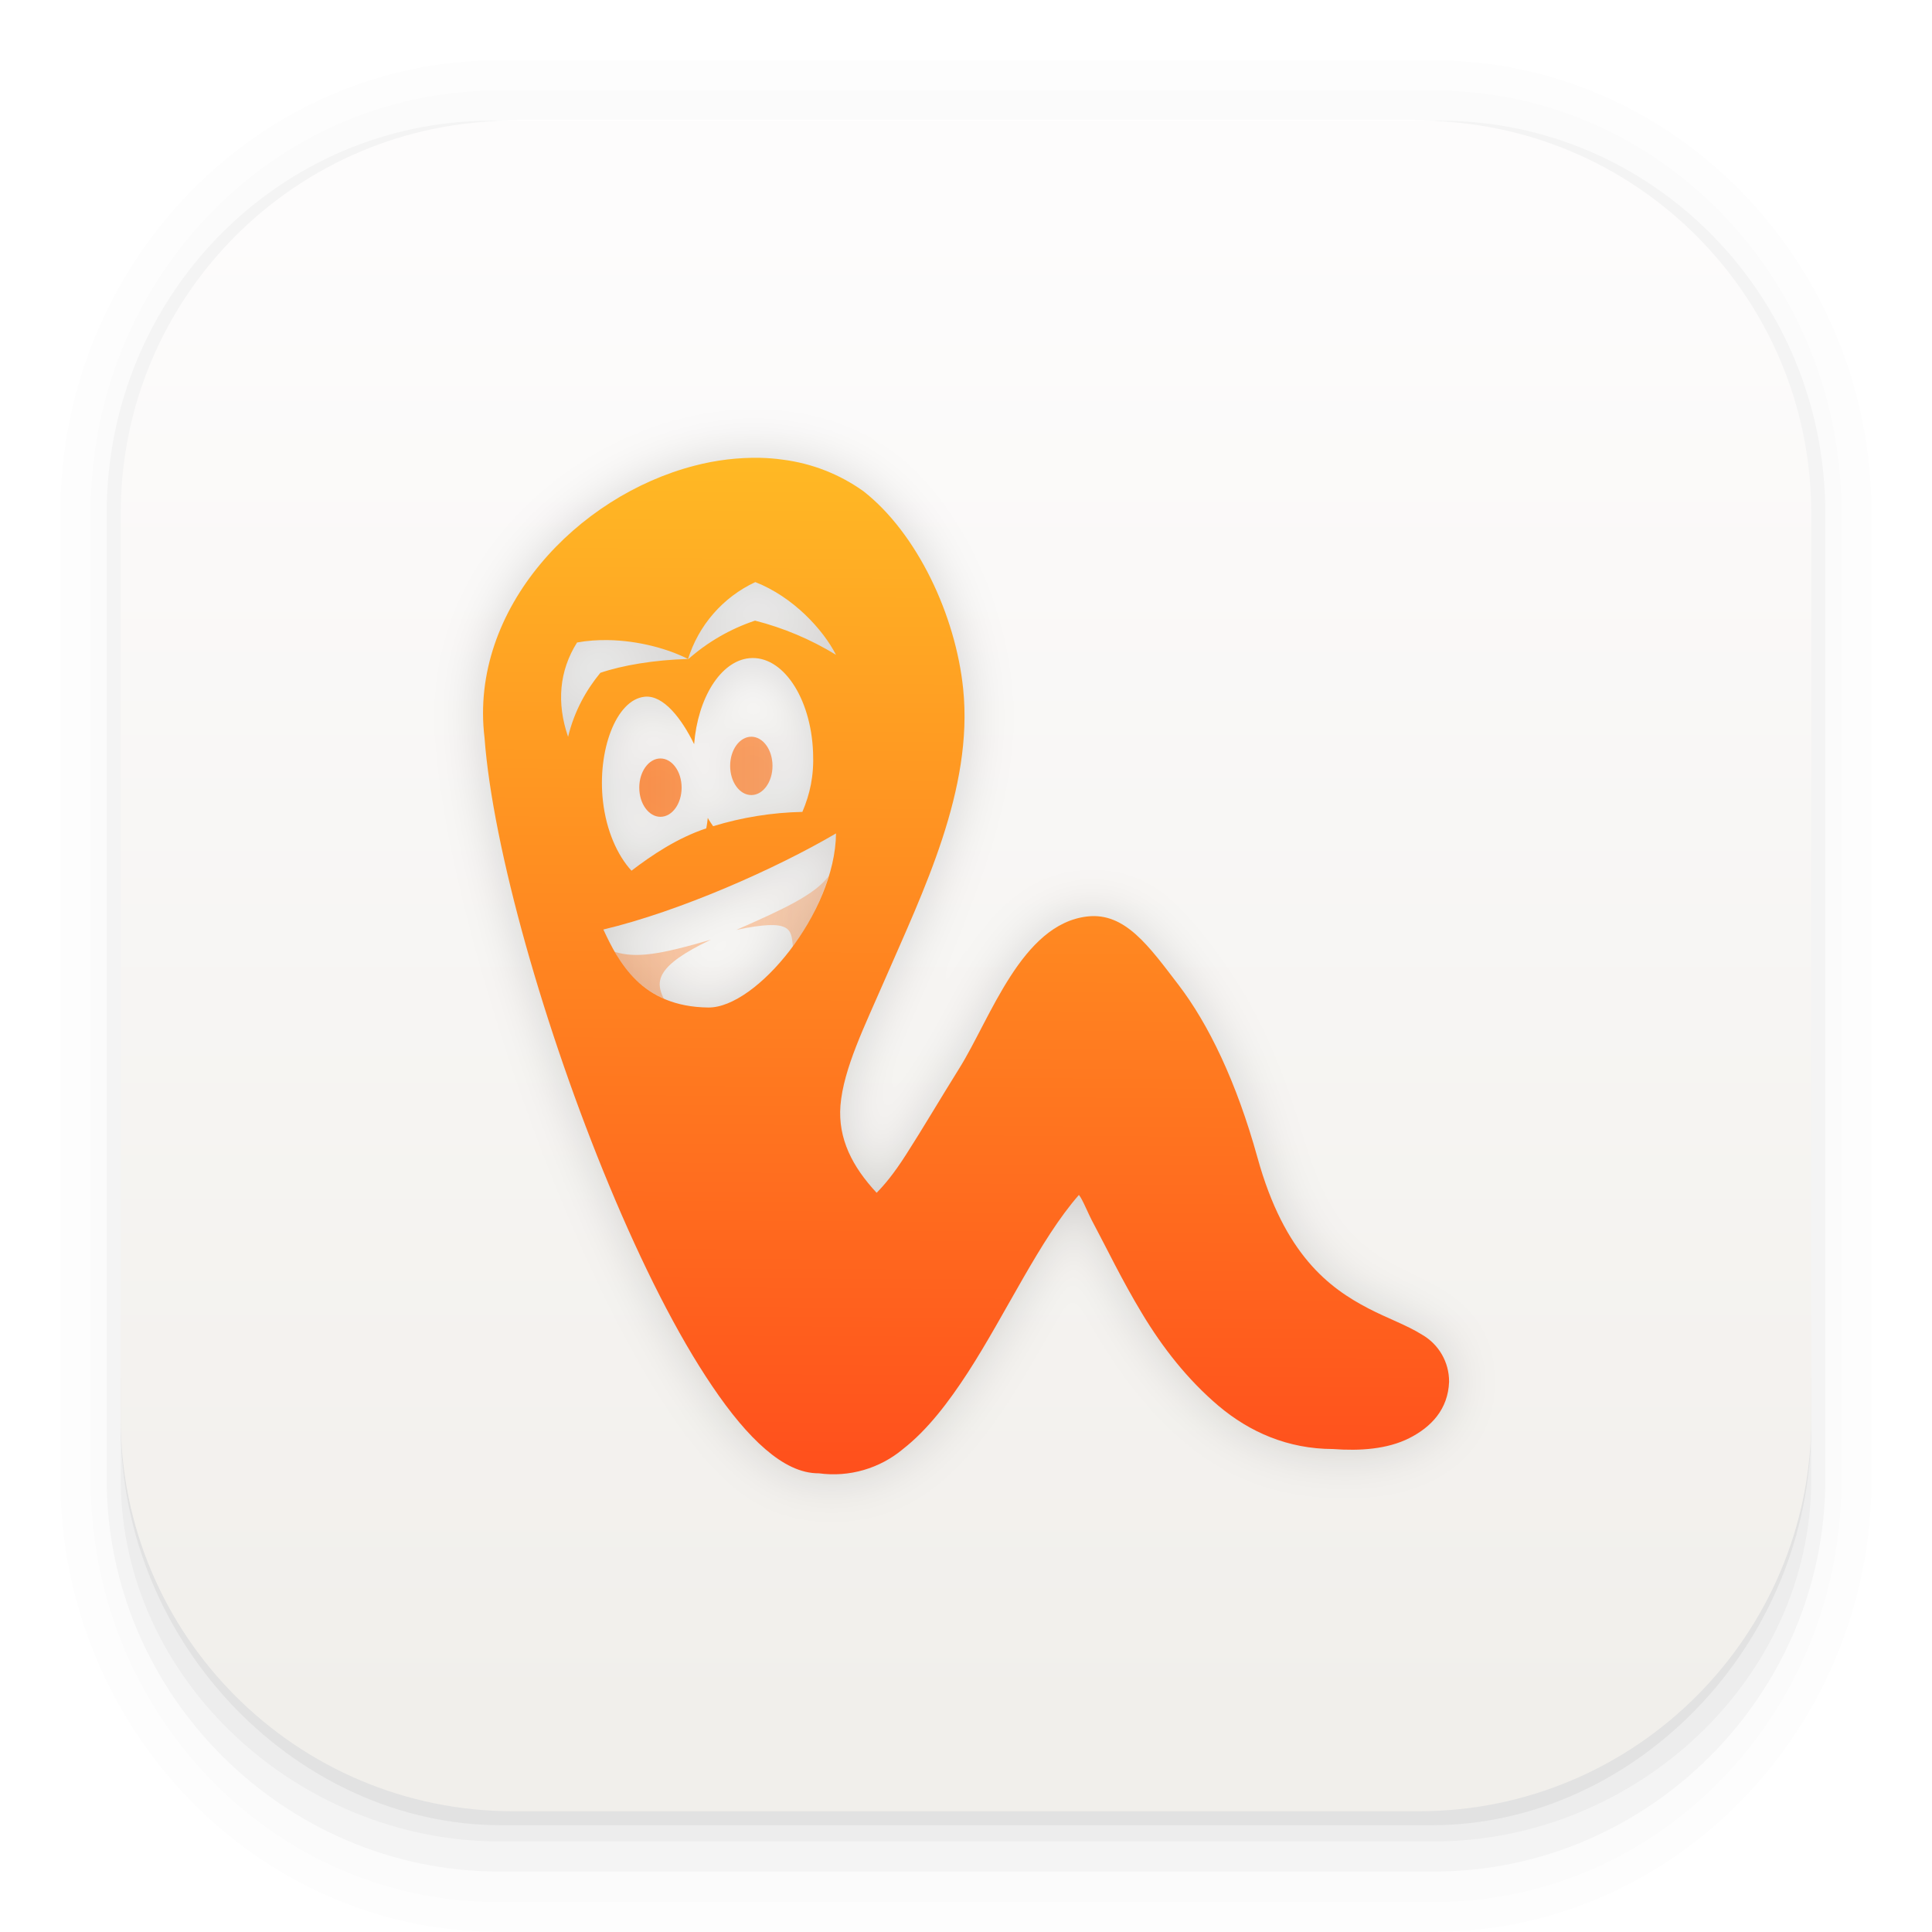
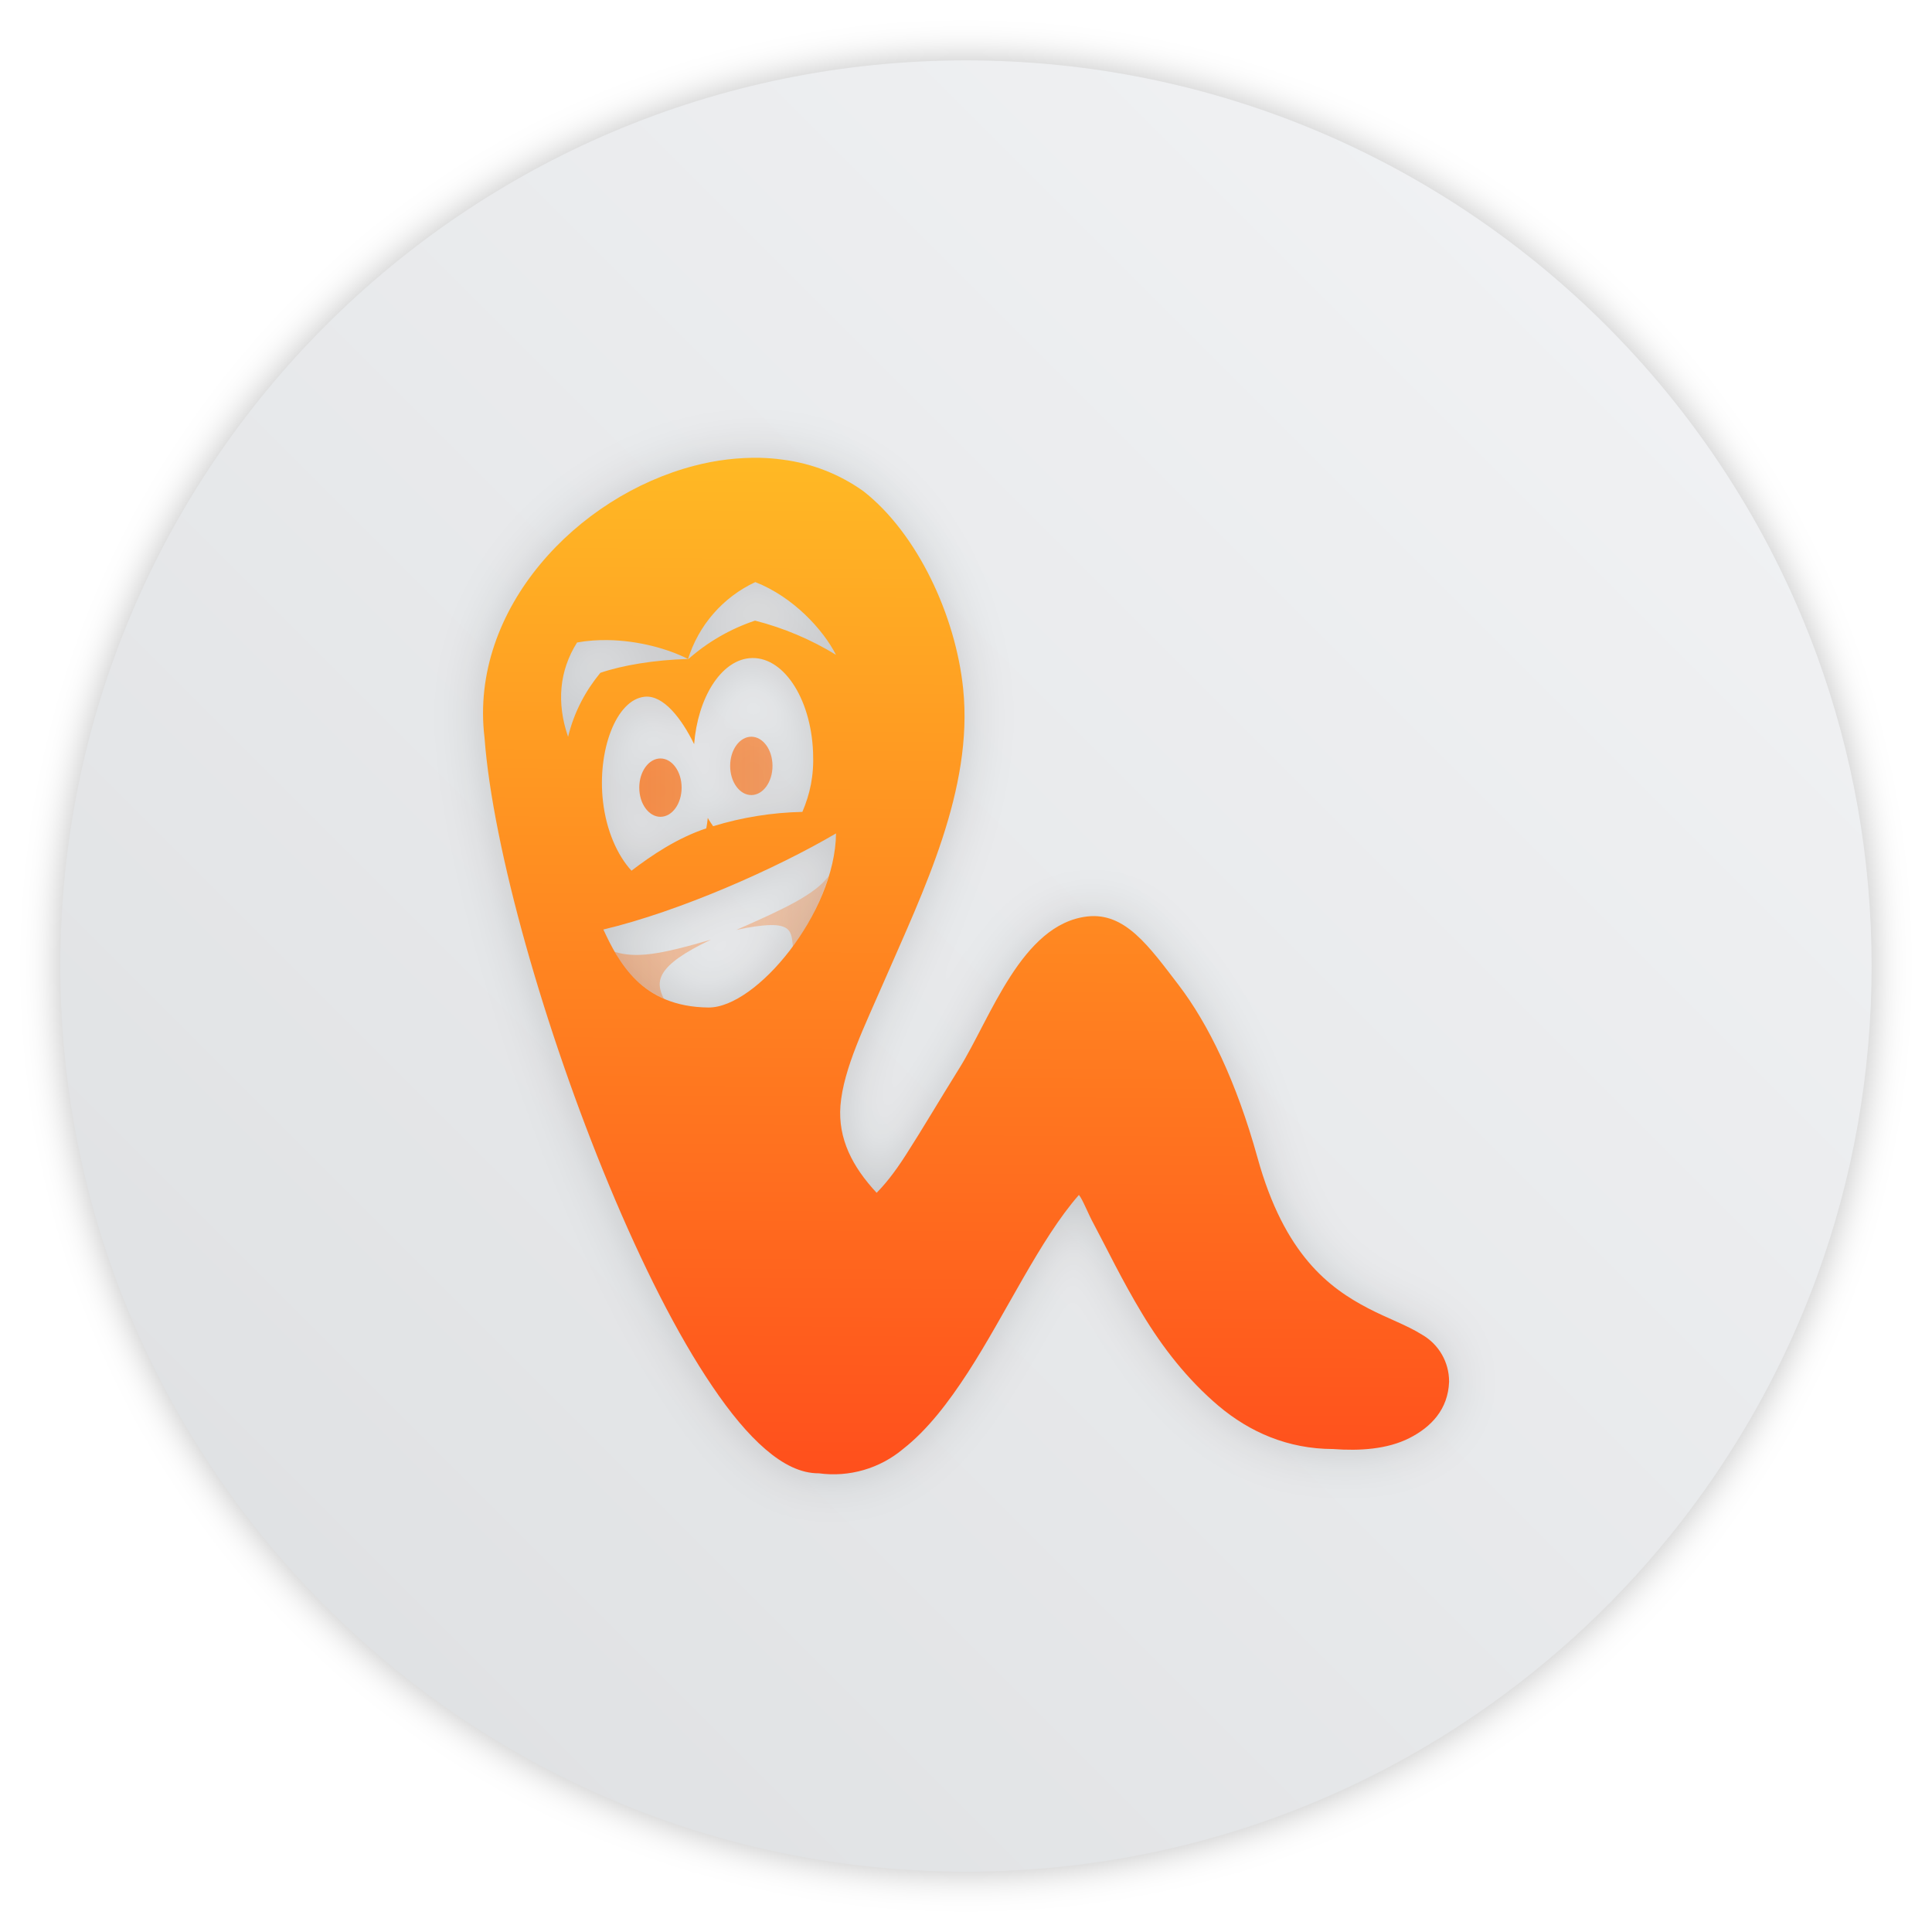
- <svg xmlns="http://www.w3.org/2000/svg" width="64" height="64" version="1.1">
-   <defs>
-     <linearGradient id="linearGradient867" x1="32.243" x2="32.42" y1="47.827" y2="14.844" gradientTransform="translate(-1.0711 -.33699)" gradientUnits="userSpaceOnUse">
-       <stop stop-color="#ff4c1c" offset="0" />
-       <stop stop-color="#ffbf25" offset="1" />
+ <svg xmlns="http://www.w3.org/2000/svg" xmlns:xlink="http://www.w3.org/1999/xlink" id="svg54" version="1.1" height="64" width="64">
+   <defs id="defs20">
+     <linearGradient gradientUnits="userSpaceOnUse" gradientTransform="translate(-1.0711 -.33699)" y2="14.844" y1="47.827" x2="32.42" x1="32.243" id="linearGradient867">
+       <stop id="stop2" offset="0" stop-color="#ff4c1c" />
+       <stop id="stop4" offset="1" stop-color="#ffbf25" />
    </linearGradient>
-     <linearGradient id="linearGradient871" x1="12.684" x2="48.336" y1="29.802" y2="29.802" gradientTransform="translate(-1.0711 -.33699)" gradientUnits="userSpaceOnUse">
-       <stop stop-color="#f60" offset="0" />
-       <stop stop-color="#f60" stop-opacity="0" offset="1" />
+     <linearGradient gradientUnits="userSpaceOnUse" gradientTransform="translate(-1.0711 -.33699)" y2="29.802" y1="29.802" x2="48.336" x1="12.684" id="linearGradient871">
+       <stop id="stop7" offset="0" stop-color="#f60" />
+       <stop id="stop9" offset="1" stop-opacity="0" stop-color="#f60" />
    </linearGradient>
-     <filter id="filter908" x="-.062" y="-.059" width="1.123" height="1.117" color-interpolation-filters="sRGB">
-       <feGaussianBlur stdDeviation="0.741" />
+     <filter color-interpolation-filters="sRGB" height="1.117" width="1.123" y="-.059" x="-.062" id="filter908">
+       <feGaussianBlur id="feGaussianBlur12" stdDeviation="0.741" />
    </filter>
-     <linearGradient id="linearGradient862-3" x1="7.937" x2="7.937" y1="15.081" y2="1.852" gradientTransform="matrix(3.7795 0 0 3.7795 .00014309 .031541)" gradientUnits="userSpaceOnUse">
-       <stop stop-color="#f1efeb" offset="0" />
-       <stop stop-color="#fdfcfc" offset="1" />
+     <linearGradient gradientUnits="userSpaceOnUse" gradientTransform="matrix(3.7795 0 0 3.7795 .00014309 .031541)" y2="1.852" y1="15.081" x2="7.937" x1="7.937" id="linearGradient862-3">
+       <stop id="stop15" offset="0" stop-color="#f1efeb" />
+       <stop id="stop17" offset="1" stop-color="#fdfcfc" />
+     </linearGradient>
+     <linearGradient id="b">
+       <stop id="stop2-3" offset="0" />
+       <stop id="stop4-6" offset="1" stop-opacity="0" />
+     </linearGradient>
+     <filter color-interpolation-filters="sRGB" height="1.12" width="1.12" y="-.06" x="-.06" id="f">
+       <feGaussianBlur id="feGaussianBlur7" stdDeviation="0.8" />
+     </filter>
+     <linearGradient gradientUnits="userSpaceOnUse" gradientTransform="translate(2e-6)" y2="18.279" y1="45.992" x2="31.967" x1="31.989" id="q">
+       <stop id="stop10" offset="0" stop-color="#b14de5" />
+       <stop id="stop12" offset="1" stop-color="#58b1fe" />
+     </linearGradient>
+     <linearGradient xlink:href="#b" gradientUnits="userSpaceOnUse" y2="39.058" y1="39.058" x2="25.662" x1="22.379" id="p" />
+     <linearGradient xlink:href="#b" gradientUnits="userSpaceOnUse" y2="35.746" y1="35.746" x2="43.432" x1="37.506" id="o" />
+     <linearGradient xlink:href="#b" gradientUnits="userSpaceOnUse" y2="27.973" y1="27.973" x2="41.135" x1="31.584" id="n" />
+     <linearGradient xlink:href="#b" gradientUnits="userSpaceOnUse" y2="34.732" y1="34.732" x2="48" x1="43.43" id="m" />
+     <linearGradient xlink:href="#b" gradientUnits="userSpaceOnUse" y2="20.433" y1="20.433" x2="32.521" x1="22.865" id="l" />
+     <linearGradient xlink:href="#b" gradientUnits="userSpaceOnUse" y2="27.005" y1="27.005" x2="25.662" x1="16" id="k" />
+     <linearGradient xlink:href="#b" gradientUnits="userSpaceOnUse" y2="23.394" y1="23.394" x2="41.135" x1="31.584" id="j" />
+     <linearGradient xlink:href="#b" gradientUnits="userSpaceOnUse" y2="34.403" y1="34.403" x2="37.506" x1="25.662" id="i" />
+     <linearGradient xlink:href="#b" gradientUnits="userSpaceOnUse" y2="35.674" y1="35.674" x2="25.662" x1="16" id="h" />
+     <linearGradient xlink:href="#b" gradientUnits="userSpaceOnUse" y2="26.826" y1="26.826" x2="31.584" x1="25.661" id="g" />
+     <linearGradient gradientUnits="userSpaceOnUse" gradientTransform="matrix(3.7795,0,0,3.7795,-109.1659,0.031541)" y2="1.852" y1="15.081" x2="7.937" x1="7.937" id="linearGradient862-3-7">
+       <stop id="stop25" offset="0" stop-color="#f1efeb" />
+       <stop id="stop27" offset="1" stop-color="#fdfcfc" />
+     </linearGradient>
+     <filter id="filter11290" x="-0.024" y="-0.024" width="1.048" height="1.048" color-interpolation-filters="sRGB">
+       <feGaussianBlur stdDeviation="0.159" id="feGaussianBlur861" />
+     </filter>
+     <linearGradient id="linearGradient1057">
+       <stop stop-color="#fff" offset="0" id="stop924" />
+       <stop stop-color="#fff" stop-opacity="0" offset="1" id="stop926" />
+     </linearGradient>
+     <linearGradient id="linearGradient982" x1="34.999" x2="34.999" y1="27.545" y2="52.847" gradientTransform="matrix(1.5625,0,0,1.5625,0.40633,-5.1891)" gradientUnits="userSpaceOnUse">
+       <stop stop-color="#32b4ff" offset="0" id="stop929" />
+       <stop stop-color="#3287ff" offset="1" id="stop931" />
+     </linearGradient>
+     <style type="text/css" id="style934" />
+     <style type="text/css" id="style936" />
+     <linearGradient id="linearGradient1047" x1="21.314" x2="21.314" y1="18.052" y2="43.681" gradientTransform="matrix(1.5625,0,0,1.5625,-9.2253,1.3231)" gradientUnits="userSpaceOnUse">
+       <stop stop-color="#14dc78" offset="0" id="stop938" />
+       <stop stop-color="#14a03c" offset="1" id="stop940" />
+     </linearGradient>
+     <linearGradient id="linearGradient1049" x1="41.729" x2="41.729" y1="12.316" y2="37.368" gradientTransform="matrix(1.5625,0,0,1.5625,-8.1072,-10.908)" gradientUnits="userSpaceOnUse">
+       <stop stop-color="#ff3c64" offset="0" id="stop943" />
+       <stop stop-color="#ff4628" offset="1" id="stop945" />
+     </linearGradient>
+     <linearGradient id="linearGradient1059" x1="34.427" x2="34.427" y1="32.234" y2="39.768" gradientTransform="matrix(1,0,0,1.2271,0.20646,-10.975)" gradientUnits="userSpaceOnUse" xlink:href="#linearGradient1057" />
+     <linearGradient id="linearGradient1063" x1="34.427" x2="34.427" y1="32.234" y2="39.768" gradientTransform="matrix(1,0,0,1.2271,-12.55,-19.793)" gradientUnits="userSpaceOnUse" xlink:href="#linearGradient1057" />
+     <linearGradient id="linearGradient1067" x1="34.427" x2="34.427" y1="32.234" y2="39.768" gradientTransform="matrix(1,0,0,1.2271,5.7554,-25.761)" gradientUnits="userSpaceOnUse" xlink:href="#linearGradient1057" />
+     <filter id="filter11290-3" x="-.024" y="-.024" width="1.048" height="1.048" color-interpolation-filters="sRGB">
+       <feGaussianBlur stdDeviation="0.159" id="feGaussianBlur951" />
+     </filter>
+     <linearGradient id="linearGradient1005" x1=".739" x2="16.388" y1="16.296" y2=".647" gradientTransform="matrix(3.7796,0,0,3.7796,-0.131551,0.025017)" gradientUnits="userSpaceOnUse">
+       <stop stop-color="#dddfe1" offset="0" id="stop954" />
+       <stop stop-color="#f3f4f6" offset="1" id="stop956" />
    </linearGradient>
  </defs>
-   <g transform="scale(3.7796)" shape-rendering="auto">
-     <path d="m4.369 0.529c-2.114 0-3.84 1.784-3.84 3.968v8.467c0 2.185 1.726 3.968 3.84 3.968h8.194c2.114 0 3.84-1.784 3.84-3.968v-8.467c0-2.185-1.726-3.968-3.84-3.968zm0.257 0.521h7.681c1.844 0 3.329 1.534 3.329 3.44v7.937c0 1.906-1.485 3.44-3.329 3.44h-7.681c-1.844 0-3.329-1.534-3.329-3.44v-7.937c0-1.906 1.485-3.44 3.329-3.44z" color="#000000" color-rendering="auto" dominant-baseline="auto" image-rendering="auto" opacity=".01" solid-color="#000000" stop-color="#000000" style="font-feature-settings:normal;font-variant-alternates:normal;font-variant-caps:normal;font-variant-east-asian:normal;font-variant-ligatures:normal;font-variant-numeric:normal;font-variant-position:normal;font-variation-settings:normal;inline-size:0;isolation:auto;mix-blend-mode:normal;shape-margin:0;shape-padding:0;text-decoration-color:#000000;text-decoration-line:none;text-decoration-style:solid;text-indent:0;text-orientation:mixed;text-transform:none;white-space:normal" />
-     <path d="m4.359 0.794c-1.967 0-3.564 1.653-3.564 3.688v8.5c0 2.035 1.597 3.688 3.564 3.688h8.216c1.967 0 3.564-1.653 3.564-3.688v-8.5c0-2.035-1.598-3.688-3.564-3.688zm0.272 0.256h7.672c1.842 0 3.325 1.534 3.325 3.44v7.937c0 1.906-1.483 3.44-3.325 3.44h-7.672c-1.842 0-3.325-1.534-3.325-3.44v-7.937c0-1.906 1.483-3.44 3.325-3.44z" color="#000000" color-rendering="auto" dominant-baseline="auto" image-rendering="auto" opacity=".01" solid-color="#000000" stop-color="#000000" style="font-feature-settings:normal;font-variant-alternates:normal;font-variant-caps:normal;font-variant-east-asian:normal;font-variant-ligatures:normal;font-variant-numeric:normal;font-variant-position:normal;font-variation-settings:normal;inline-size:0;isolation:auto;mix-blend-mode:normal;shape-margin:0;shape-padding:0;text-decoration-color:#000000;text-decoration-line:none;text-decoration-style:solid;text-indent:0;text-orientation:mixed;text-transform:none;white-space:normal" />
-     <g>
-       <path d="m4.31 1.058c-1.866 0-3.375 1.538-3.375 3.439v8.467c0 1.901 1.57 3.439 3.436 3.439h8.2c1.866 0 3.427-1.538 3.427-3.439v-8.467c0-1.901-1.51-3.439-3.376-3.439h-0.097c1.794 0.087 3.214 1.582 3.214 3.432v7.937c0 1.906-1.506 3.44-3.377 3.44h-7.79c-1.871 0-3.377-1.534-3.377-3.44v-7.937c0-1.85 1.42-3.345 3.214-3.432z" color="#000000" color-rendering="auto" dominant-baseline="auto" image-rendering="auto" opacity=".03" solid-color="#000000" stop-color="#000000" style="font-feature-settings:normal;font-variant-alternates:normal;font-variant-caps:normal;font-variant-east-asian:normal;font-variant-ligatures:normal;font-variant-numeric:normal;font-variant-position:normal;font-variation-settings:normal;inline-size:0;isolation:auto;mix-blend-mode:normal;shape-margin:0;shape-padding:0;text-decoration-color:#000000;text-decoration-line:none;text-decoration-style:solid;text-indent:0;text-orientation:mixed;text-transform:none;white-space:normal" />
-       <path transform="scale(.26458)" d="m4 46.969v2.031c0 6.648 5.896 12 12.544 12h30.961c6.648 0 12.495-5.352 12.495-12v-1.992c-0.021 7.185-5.81 12.963-13 12.963h-29.998c-7.203 0-13.002-5.799-13.002-13.002z" color="#000000" color-rendering="auto" dominant-baseline="auto" image-rendering="auto" opacity=".03" solid-color="#000000" stop-color="#000000" style="font-feature-settings:normal;font-variant-alternates:normal;font-variant-caps:normal;font-variant-east-asian:normal;font-variant-ligatures:normal;font-variant-numeric:normal;font-variant-position:normal;font-variation-settings:normal;inline-size:0;isolation:auto;mix-blend-mode:normal;shape-margin:0;shape-padding:0;text-decoration-color:#000000;text-decoration-line:none;text-decoration-style:solid;text-indent:0;text-orientation:mixed;text-transform:none;white-space:normal" />
-       <path d="m1.058 11.906v0.592c0 1.939 1.573 3.499 3.332 3.499h8.16c1.759 0 3.324-1.561 3.324-3.499v-0.581c-0.006 2.095-1.537 3.78-3.439 3.78h-7.937c-1.906 0-3.44-1.691-3.44-3.792z" color="#000000" color-rendering="auto" dominant-baseline="auto" image-rendering="auto" opacity=".05" solid-color="#000000" stop-color="#000000" style="font-feature-settings:normal;font-variant-alternates:normal;font-variant-caps:normal;font-variant-east-asian:normal;font-variant-ligatures:normal;font-variant-numeric:normal;font-variant-position:normal;font-variation-settings:normal;inline-size:0;isolation:auto;mix-blend-mode:normal;shape-margin:0;shape-padding:0;text-decoration-color:#000000;text-decoration-line:none;text-decoration-style:solid;text-indent:0;text-orientation:mixed;text-transform:none;white-space:normal" />
-     </g>
+   <circle transform="matrix(3.7796,0,0,3.7796,-0.102788,0.02458453)" cx="8.494" cy="8.46" r="7.938" filter="url(#filter11290)" opacity="0.25" stroke-width="0.14" id="circle961" style="filter:url(#filter11290-3);image-rendering:optimizeSpeed" />
+   <path style="fill:url(#linearGradient1005);image-rendering:optimizeSpeed" d="m 62,32 c 0,3.596 -0.633,7.045 -1.794,10.24 -0.807,2.221 -1.869,4.321 -3.152,6.264 -0.538,0.817 -1.115,1.605 -1.729,2.363 -1.964,2.426 -4.298,4.538 -6.919,6.253 -0.965,0.632 -1.968,1.21 -3.006,1.728 -4.032,2.018 -8.584,3.153 -13.401,3.153 -4.817,0 -9.369,-1.135 -13.401,-3.153 -1.038,-0.518 -2.042,-1.096 -3.007,-1.728 -2.654,-1.738 -5.016,-3.883 -6.996,-6.349 -0.615,-0.764 -1.192,-1.56 -1.729,-2.384 -1.249,-1.91 -2.284,-3.971 -3.075,-6.149 -1.161,-3.195 -1.793,-6.642 -1.793,-10.237 0,-16.569 13.432,-30.001 30.001,-30.001 8.317,0 15.843,3.385 21.277,8.851 1.566,1.575 2.958,3.323 4.144,5.214 1.121,1.78 2.057,3.688 2.786,5.695 1.161,3.196 1.794,6.644 1.794,10.24 z" fill="url(#linearGradient1005)" stroke-width="0.117" id="path963" />
+   <g id="g44" stroke-width="3.78" opacity=".15" filter="url(#filter908)" transform="matrix(1.1081 0 0 1.1081 -4.3729 -2.7843)">
+     <path id="path38" fill-rule="evenodd" d="m26.684 16.199a7.249 7.249 0 0 0-1.984 0.238c-1.746 0.454-3.417 1.511-4.607 2.947-1.187 1.429-1.896 3.247-1.662 5.182 0.246 3.303 1.795 8.738 3.727 13.387 0.968 2.328 2.03 4.453 3.088 6.01 0.529 0.782 1.055 1.421 1.584 1.875 0.518 0.446 1.05 0.723 1.598 0.719a3.235 3.235 0 0 0 2.518-0.73c0.729-0.571 1.354-1.39 1.94-2.293 1.134-1.754 2.154-3.98 3.314-5.299 0.113 0.132 0.268 0.55 0.453 0.887 0.363 0.677 0.833 1.661 1.438 2.662 0.605 1.005 1.348 1.964 2.285 2.758 0.934 0.786 2.072 1.285 3.418 1.289 0.809 0.06 1.625 0.005 2.279-0.324 0.661-0.333 1.163-0.865 1.193-1.685v-0.008a1.61 1.61 0 0 0-0.809-1.402c-0.457-0.287-1.016-0.479-1.605-0.785-1.175-0.612-2.509-1.607-3.311-4.498-0.635-2.294-1.475-4.011-2.359-5.168-0.884-1.153-1.598-2.179-2.728-2.051-1.969 0.223-2.895 3.046-3.832 4.543-0.575 0.922-1.115 1.839-1.584 2.568-0.378 0.593-0.662 0.924-0.885 1.15-0.726-0.779-1.158-1.617-1.082-2.607 0.091-1.111 0.727-2.381 1.312-3.731 1.172-2.695 2.664-5.727 2.357-8.725-0.223-2.192-1.37-4.648-2.981-5.91a5.303 5.303 0 0 0-2.42-0.945 5.76 5.76 0 0 0-0.654-0.053zm-0.158 3.715c1.138 0.446 2.027 1.422 2.412 2.174a8.818 8.818 0 0 0-2.42-1.022 5.783 5.783 0 0 0-2.006 1.16 3.78 3.78 0 0 1 2.014-2.312zm-4.406 1.734c0.922 0.014 1.812 0.267 2.393 0.564-1.009 0.03-1.95 0.187-2.619 0.414-0.42 0.51-0.776 1.135-0.965 1.914-0.348-1.013-0.265-1.974 0.268-2.82 0.304-0.056 0.617-0.077 0.924-0.072zm4.229 0.541c0.986-0.094 1.84 1.169 1.904 2.816 0.03 0.707-0.094 1.246-0.32 1.779a9.808 9.808 0 0 0-2.668 0.428c-0.053-0.083-0.115-0.159-0.16-0.25-0.008 0.106-0.026 0.212-0.045 0.314-0.873 0.291-1.632 0.805-2.236 1.266-0.423-0.461-0.753-1.203-0.852-2.072-0.174-1.504 0.386-3.042 1.248-3.129 0.563-0.057 1.11 0.666 1.477 1.418 0.11-1.383 0.791-2.487 1.652-2.57zm2.59 5.238c-0.026 2.374-2.382 5.216-3.814 5.205-2.014-0.019-2.702-1.387-3.141-2.332 2.275-0.54 5.167-1.822 6.955-2.873z" />
+     <path id="path40" d="m24.323 26.059a0.633 0.872 0 0 1-1.266 0 0.633 0.872 0 1 1 1.266 0zm2.717-0.65a0.633 0.872 0 0 1-1.266 0 0.633 0.872 0 1 1 1.266 0z" />
+     <path id="path42" opacity=".5" d="m28.719 28.705c-0.416 0.548-1.296 0.964-2.759 1.606 1.667-0.351 1.637-0.011 1.69 0.499a7.068 7.068 0 0 0 1.07-2.105zm-3.515 1.897c-1.55 0.454-2.23 0.559-2.88 0.367a3.084 3.084 0 0 0 1.466 1.399c-0.253-0.51-0.253-0.975 1.41-1.765z" />
  </g>
-   <rect x="4" y="4" width="56" height="56" rx="13.002" ry="13.002" fill="url(#linearGradient862-3)" stroke-width="3.78" />
-   <g transform="matrix(1.1081 0 0 1.1081 -4.3729 -2.7843)" filter="url(#filter908)" opacity=".15" stroke-width="3.78">
-     <path d="m26.684 16.199a7.249 7.249 0 0 0-1.984 0.238c-1.746 0.454-3.417 1.511-4.607 2.947-1.187 1.429-1.896 3.247-1.662 5.182 0.246 3.303 1.795 8.738 3.727 13.387 0.968 2.328 2.03 4.453 3.088 6.01 0.529 0.782 1.055 1.421 1.584 1.875 0.518 0.446 1.05 0.723 1.598 0.719a3.235 3.235 0 0 0 2.518-0.73c0.729-0.571 1.354-1.39 1.94-2.293 1.134-1.754 2.154-3.98 3.314-5.299 0.113 0.132 0.268 0.55 0.453 0.887 0.363 0.677 0.833 1.661 1.438 2.662 0.605 1.005 1.348 1.964 2.285 2.758 0.934 0.786 2.072 1.285 3.418 1.289 0.809 0.06 1.625 0.005 2.279-0.324 0.661-0.333 1.163-0.865 1.193-1.685v-0.008a1.61 1.61 0 0 0-0.809-1.402c-0.457-0.287-1.016-0.479-1.605-0.785-1.175-0.612-2.509-1.607-3.311-4.498-0.635-2.294-1.475-4.011-2.359-5.168-0.884-1.153-1.598-2.179-2.728-2.051-1.969 0.223-2.895 3.046-3.832 4.543-0.575 0.922-1.115 1.839-1.584 2.568-0.378 0.593-0.662 0.924-0.885 1.15-0.726-0.779-1.158-1.617-1.082-2.607 0.091-1.111 0.727-2.381 1.312-3.731 1.172-2.695 2.664-5.727 2.357-8.725-0.223-2.192-1.37-4.648-2.981-5.91a5.303 5.303 0 0 0-2.42-0.945 5.76 5.76 0 0 0-0.654-0.053zm-0.158 3.715c1.138 0.446 2.027 1.422 2.412 2.174a8.818 8.818 0 0 0-2.42-1.022 5.783 5.783 0 0 0-2.006 1.16 3.78 3.78 0 0 1 2.014-2.312zm-4.406 1.734c0.922 0.014 1.812 0.267 2.393 0.564-1.009 0.03-1.95 0.187-2.619 0.414-0.42 0.51-0.776 1.135-0.965 1.914-0.348-1.013-0.265-1.974 0.268-2.82 0.304-0.056 0.617-0.077 0.924-0.072zm4.229 0.541c0.986-0.094 1.84 1.169 1.904 2.816 0.03 0.707-0.094 1.246-0.32 1.779a9.808 9.808 0 0 0-2.668 0.428c-0.053-0.083-0.115-0.159-0.16-0.25-0.008 0.106-0.026 0.212-0.045 0.314-0.873 0.291-1.632 0.805-2.236 1.266-0.423-0.461-0.753-1.203-0.852-2.072-0.174-1.504 0.386-3.042 1.248-3.129 0.563-0.057 1.11 0.666 1.477 1.418 0.11-1.383 0.791-2.487 1.652-2.57zm2.59 5.238c-0.026 2.374-2.382 5.216-3.814 5.205-2.014-0.019-2.702-1.387-3.141-2.332 2.275-0.54 5.167-1.822 6.955-2.873z" fill-rule="evenodd" />
-     <path d="m24.323 26.059a0.633 0.872 0 0 1-1.266 0 0.633 0.872 0 1 1 1.266 0zm2.717-0.65a0.633 0.872 0 0 1-1.266 0 0.633 0.872 0 1 1 1.266 0z" />
-     <path d="m28.719 28.705c-0.416 0.548-1.296 0.964-2.759 1.606 1.667-0.351 1.637-0.011 1.69 0.499a7.068 7.068 0 0 0 1.07-2.105zm-3.515 1.897c-1.55 0.454-2.23 0.559-2.88 0.367a3.084 3.084 0 0 0 1.466 1.399c-0.253-0.51-0.253-0.975 1.41-1.765z" opacity=".5" />
+   <g id="g52" stroke-width="3.78" transform="matrix(1.1081 0 0 1.1081 -4.3729 -2.7843)">
+     <path id="path46" fill-rule="evenodd" fill="url(#linearGradient867)" d="m26.684 16.199a7.249 7.249 0 0 0-1.984 0.238c-1.746 0.454-3.417 1.511-4.607 2.947-1.187 1.429-1.896 3.247-1.662 5.182 0.246 3.303 1.795 8.738 3.727 13.387 0.968 2.328 2.03 4.453 3.088 6.01 0.529 0.782 1.055 1.421 1.584 1.875 0.518 0.446 1.05 0.723 1.598 0.719a3.235 3.235 0 0 0 2.518-0.73c0.729-0.571 1.354-1.39 1.94-2.293 1.134-1.754 2.154-3.98 3.314-5.299 0.113 0.132 0.268 0.55 0.453 0.887 0.363 0.677 0.833 1.661 1.438 2.662 0.605 1.005 1.348 1.964 2.285 2.758 0.934 0.786 2.072 1.285 3.418 1.289 0.809 0.06 1.625 0.005 2.279-0.324 0.661-0.333 1.163-0.865 1.193-1.685v-0.008a1.61 1.61 0 0 0-0.809-1.402c-0.457-0.287-1.016-0.479-1.605-0.785-1.175-0.612-2.509-1.607-3.311-4.498-0.635-2.294-1.475-4.011-2.359-5.168-0.884-1.153-1.598-2.179-2.728-2.051-1.969 0.223-2.895 3.046-3.832 4.543-0.575 0.922-1.115 1.839-1.584 2.568-0.378 0.593-0.662 0.924-0.885 1.15-0.726-0.779-1.158-1.617-1.082-2.607 0.091-1.111 0.727-2.381 1.312-3.731 1.172-2.695 2.664-5.727 2.357-8.725-0.223-2.192-1.37-4.648-2.981-5.91a5.303 5.303 0 0 0-2.42-0.945 5.76 5.76 0 0 0-0.654-0.053zm-0.158 3.715c1.138 0.446 2.027 1.422 2.412 2.174a8.818 8.818 0 0 0-2.42-1.022 5.783 5.783 0 0 0-2.006 1.16 3.78 3.78 0 0 1 2.014-2.312zm-4.406 1.734c0.922 0.014 1.812 0.267 2.393 0.564-1.009 0.03-1.95 0.187-2.619 0.414-0.42 0.51-0.776 1.135-0.965 1.914-0.348-1.013-0.265-1.974 0.268-2.82 0.304-0.056 0.617-0.077 0.924-0.072zm4.229 0.541c0.986-0.094 1.84 1.169 1.904 2.816 0.03 0.707-0.094 1.246-0.32 1.779a9.808 9.808 0 0 0-2.668 0.428c-0.053-0.083-0.115-0.159-0.16-0.25-0.008 0.106-0.026 0.212-0.045 0.314-0.873 0.291-1.632 0.805-2.236 1.266-0.423-0.461-0.753-1.203-0.852-2.072-0.174-1.504 0.386-3.042 1.248-3.129 0.563-0.057 1.11 0.666 1.477 1.418 0.11-1.383 0.791-2.487 1.652-2.57zm2.59 5.238c-0.026 2.374-2.382 5.216-3.814 5.205-2.014-0.019-2.702-1.387-3.141-2.332 2.275-0.54 5.167-1.822 6.955-2.873z" />
+     <path id="path48" fill="url(#linearGradient871)" d="m24.323 26.059a0.633 0.872 0 0 1-1.266 0 0.633 0.872 0 1 1 1.266 0zm2.717-0.65a0.633 0.872 0 0 1-1.266 0 0.633 0.872 0 1 1 1.266 0z" />
+     <path id="path50" opacity=".5" fill="url(#linearGradient871)" d="m28.719 28.705c-0.416 0.548-1.296 0.964-2.759 1.606 1.667-0.351 1.637-0.011 1.69 0.499a7.068 7.068 0 0 0 1.07-2.105zm-3.515 1.897c-1.55 0.454-2.23 0.559-2.88 0.367a3.084 3.084 0 0 0 1.466 1.399c-0.253-0.51-0.253-0.975 1.41-1.765z" />
  </g>
-   <g transform="matrix(1.1081 0 0 1.1081 -4.3729 -2.7843)" stroke-width="3.78">
-     <path d="m26.684 16.199a7.249 7.249 0 0 0-1.984 0.238c-1.746 0.454-3.417 1.511-4.607 2.947-1.187 1.429-1.896 3.247-1.662 5.182 0.246 3.303 1.795 8.738 3.727 13.387 0.968 2.328 2.03 4.453 3.088 6.01 0.529 0.782 1.055 1.421 1.584 1.875 0.518 0.446 1.05 0.723 1.598 0.719a3.235 3.235 0 0 0 2.518-0.73c0.729-0.571 1.354-1.39 1.94-2.293 1.134-1.754 2.154-3.98 3.314-5.299 0.113 0.132 0.268 0.55 0.453 0.887 0.363 0.677 0.833 1.661 1.438 2.662 0.605 1.005 1.348 1.964 2.285 2.758 0.934 0.786 2.072 1.285 3.418 1.289 0.809 0.06 1.625 0.005 2.279-0.324 0.661-0.333 1.163-0.865 1.193-1.685v-0.008a1.61 1.61 0 0 0-0.809-1.402c-0.457-0.287-1.016-0.479-1.605-0.785-1.175-0.612-2.509-1.607-3.311-4.498-0.635-2.294-1.475-4.011-2.359-5.168-0.884-1.153-1.598-2.179-2.728-2.051-1.969 0.223-2.895 3.046-3.832 4.543-0.575 0.922-1.115 1.839-1.584 2.568-0.378 0.593-0.662 0.924-0.885 1.15-0.726-0.779-1.158-1.617-1.082-2.607 0.091-1.111 0.727-2.381 1.312-3.731 1.172-2.695 2.664-5.727 2.357-8.725-0.223-2.192-1.37-4.648-2.981-5.91a5.303 5.303 0 0 0-2.42-0.945 5.76 5.76 0 0 0-0.654-0.053zm-0.158 3.715c1.138 0.446 2.027 1.422 2.412 2.174a8.818 8.818 0 0 0-2.42-1.022 5.783 5.783 0 0 0-2.006 1.16 3.78 3.78 0 0 1 2.014-2.312zm-4.406 1.734c0.922 0.014 1.812 0.267 2.393 0.564-1.009 0.03-1.95 0.187-2.619 0.414-0.42 0.51-0.776 1.135-0.965 1.914-0.348-1.013-0.265-1.974 0.268-2.82 0.304-0.056 0.617-0.077 0.924-0.072zm4.229 0.541c0.986-0.094 1.84 1.169 1.904 2.816 0.03 0.707-0.094 1.246-0.32 1.779a9.808 9.808 0 0 0-2.668 0.428c-0.053-0.083-0.115-0.159-0.16-0.25-0.008 0.106-0.026 0.212-0.045 0.314-0.873 0.291-1.632 0.805-2.236 1.266-0.423-0.461-0.753-1.203-0.852-2.072-0.174-1.504 0.386-3.042 1.248-3.129 0.563-0.057 1.11 0.666 1.477 1.418 0.11-1.383 0.791-2.487 1.652-2.57zm2.59 5.238c-0.026 2.374-2.382 5.216-3.814 5.205-2.014-0.019-2.702-1.387-3.141-2.332 2.275-0.54 5.167-1.822 6.955-2.873z" fill="url(#linearGradient867)" fill-rule="evenodd" />
-     <path d="m24.323 26.059a0.633 0.872 0 0 1-1.266 0 0.633 0.872 0 1 1 1.266 0zm2.717-0.65a0.633 0.872 0 0 1-1.266 0 0.633 0.872 0 1 1 1.266 0z" fill="url(#linearGradient871)" />
-     <path d="m28.719 28.705c-0.416 0.548-1.296 0.964-2.759 1.606 1.667-0.351 1.637-0.011 1.69 0.499a7.068 7.068 0 0 0 1.07-2.105zm-3.515 1.897c-1.55 0.454-2.23 0.559-2.88 0.367a3.084 3.084 0 0 0 1.466 1.399c-0.253-0.51-0.253-0.975 1.41-1.765z" fill="url(#linearGradient871)" opacity=".5" />
+   <circle cx="-1372.984" cy="-1272.713" r="0" fill="#5e4aa6" id="circle965" style="image-rendering:optimizeSpeed" />
+   <circle cx="-273.434" cy="-7.258" r="0" fill="#5e4aa6" fill-rule="evenodd" id="circle967" style="image-rendering:optimizeSpeed" />
+   <g transform="matrix(3.7796,0,0,3.7796,-227.2044,-69.83263)" fill="#5e4aa6" stroke-width="0.265" id="g991" style="image-rendering:optimizeSpeed">
+     <circle cx="-330.35" cy="-328.38" r="0" id="circle983" />
+     <circle cx="-312.11" cy="-326.25" r="0" id="circle985" />
+     <circle cx="-306.02" cy="-333.07" r="0" id="circle987" />
+     <circle cx="-308.84" cy="-326.01" r="0" id="circle989" />
  </g>
</svg>
